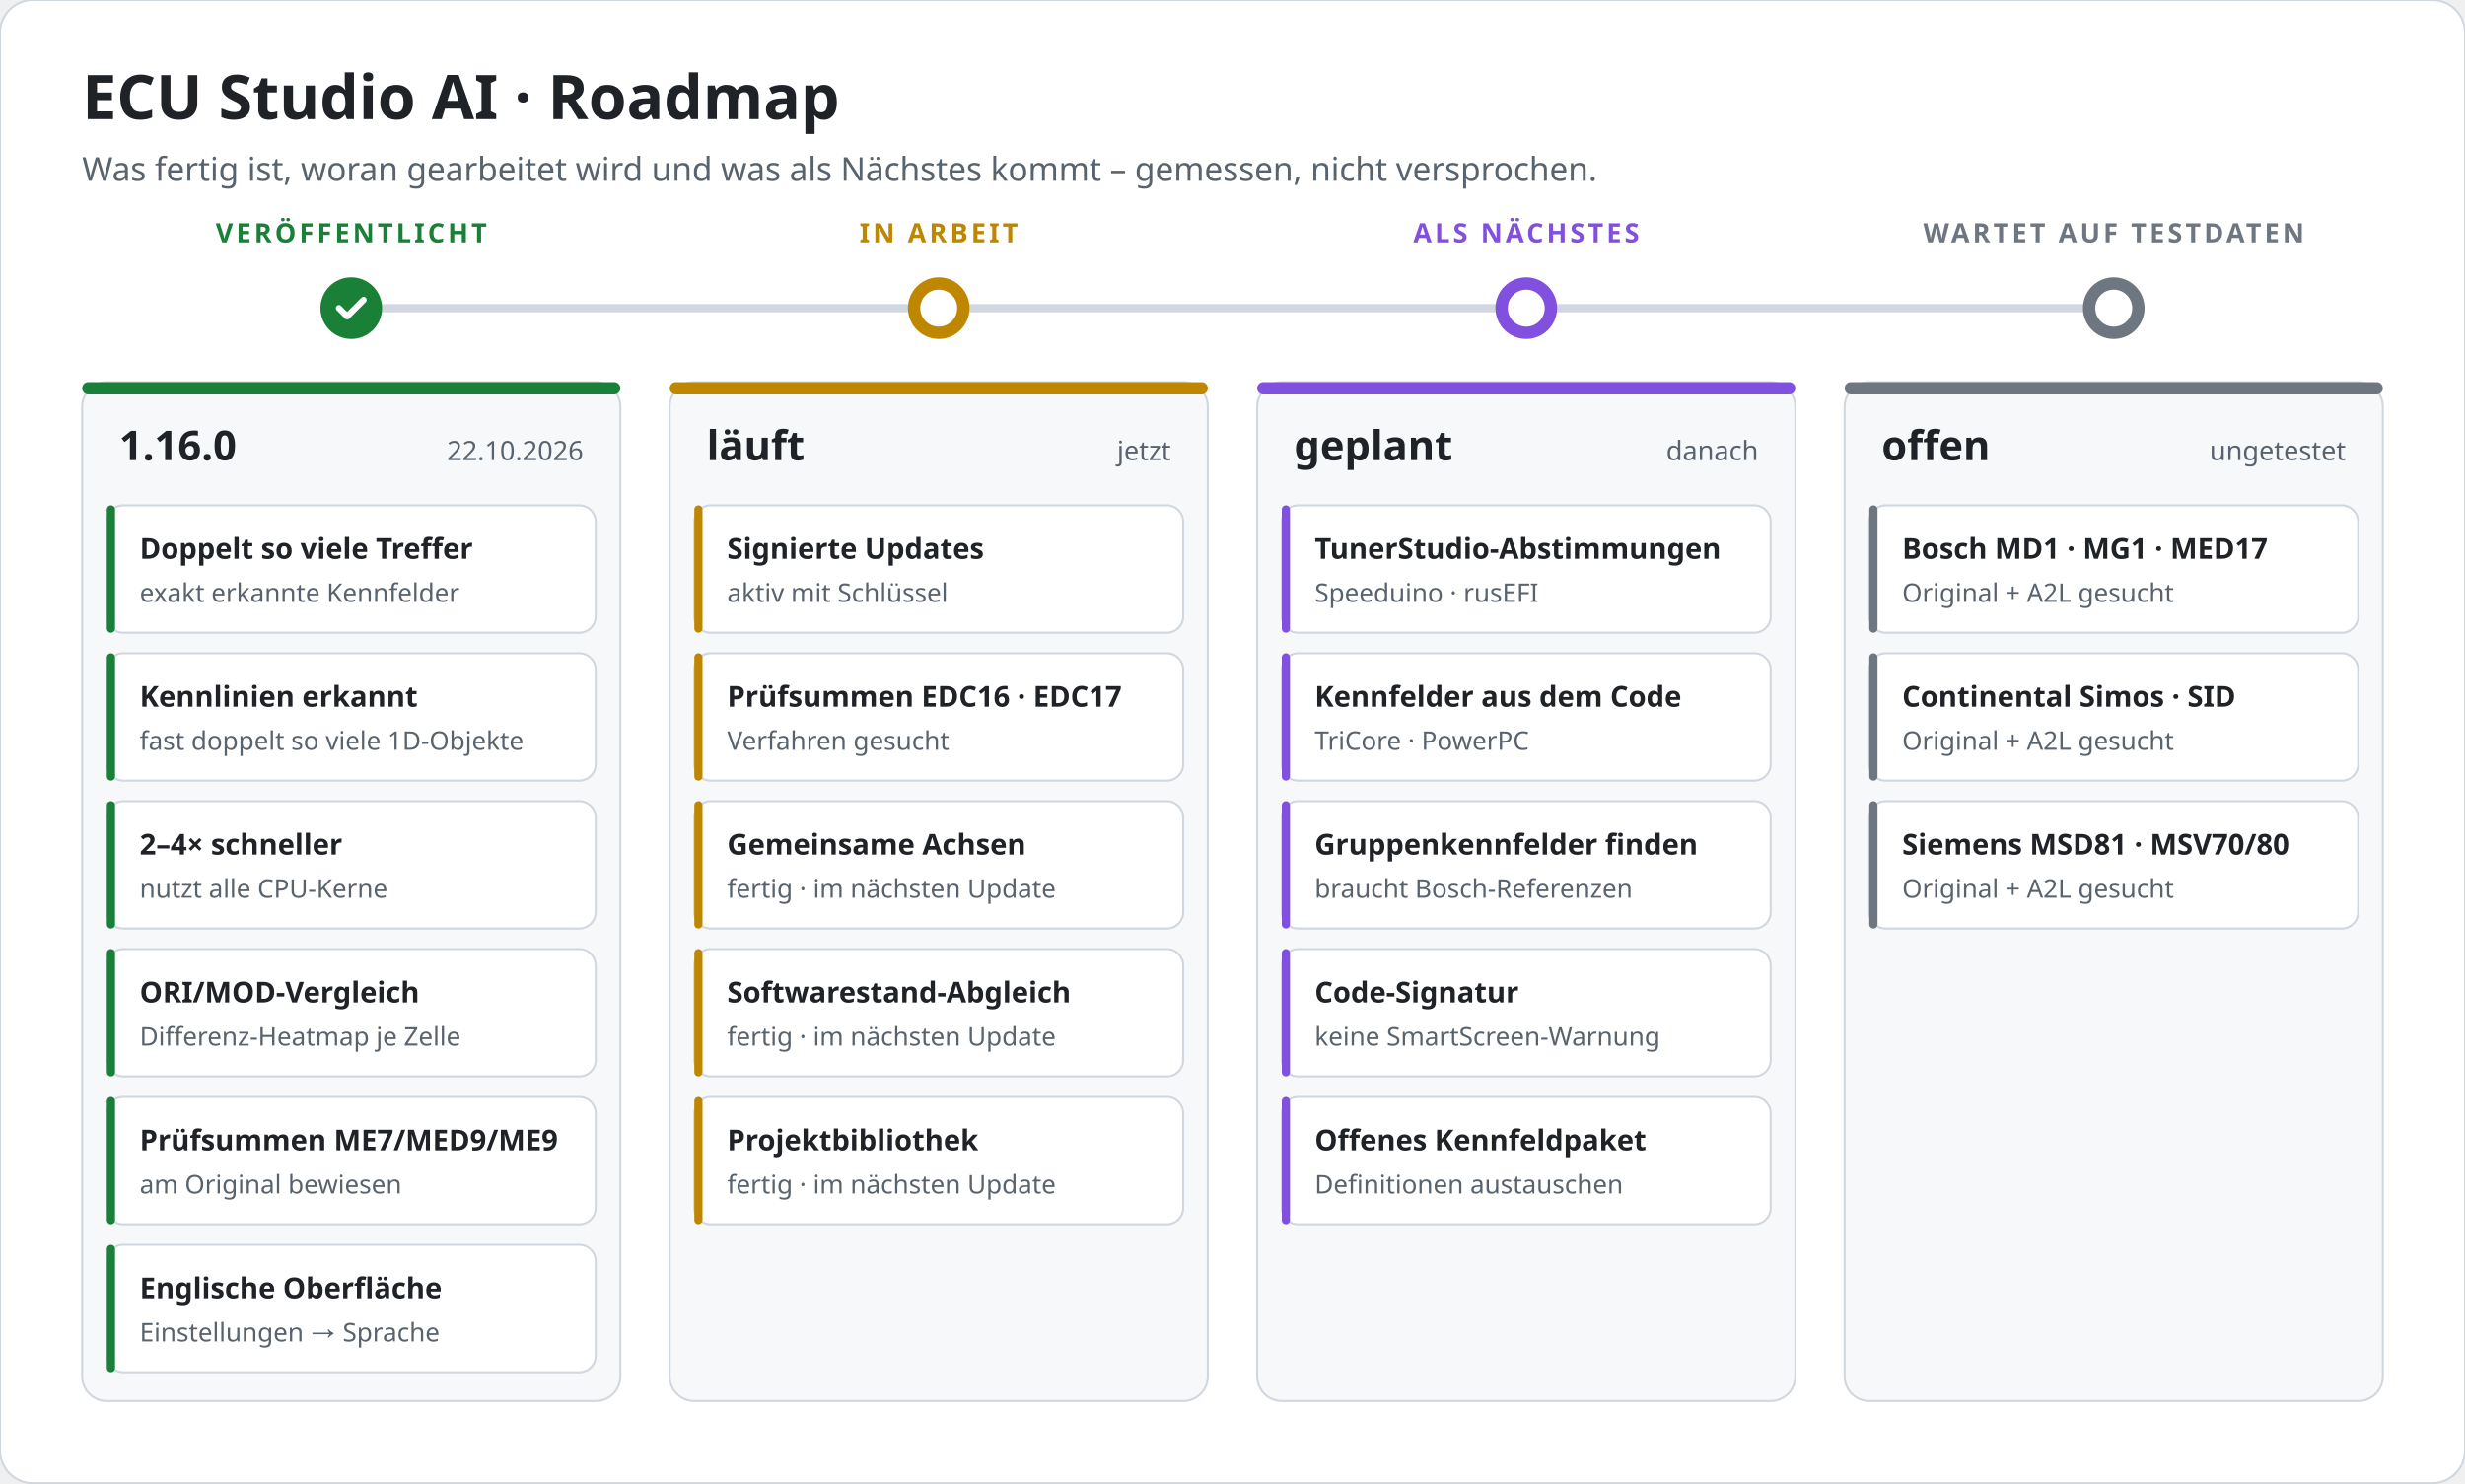
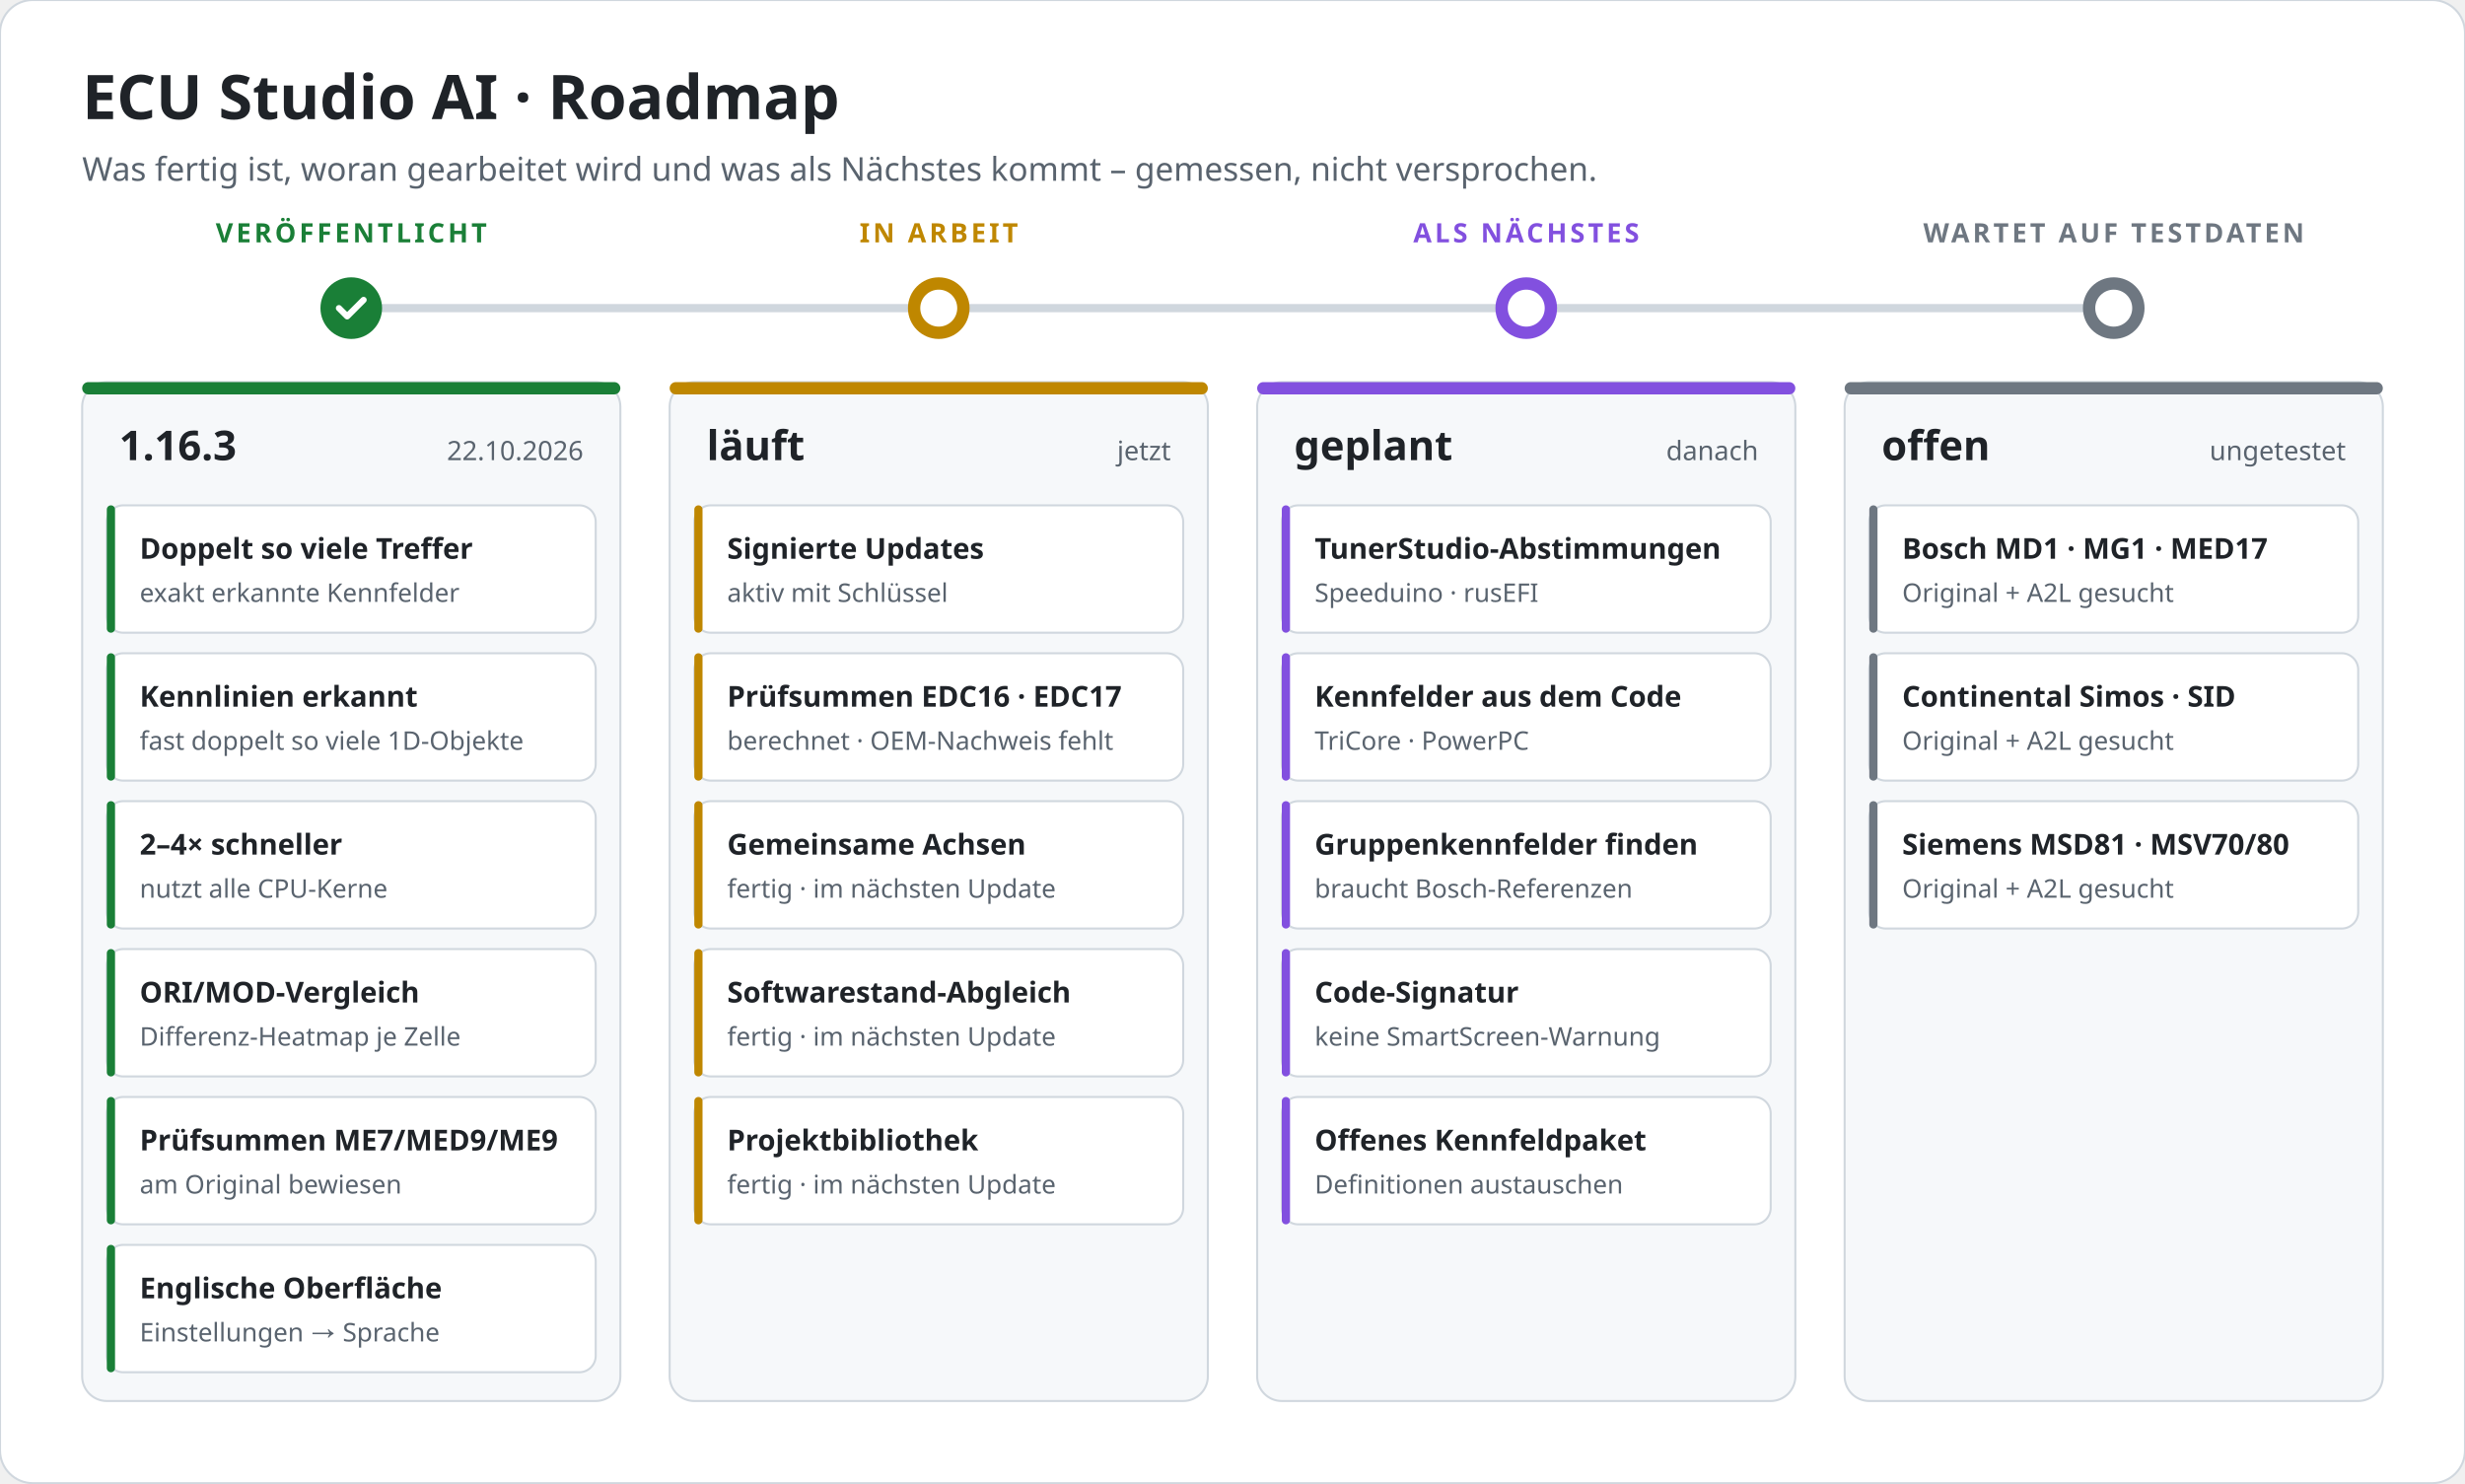
<svg xmlns="http://www.w3.org/2000/svg" width="1200" height="722" viewBox="0 0 1200 722" font-family="-apple-system,BlinkMacSystemFont,'Segoe UI','Noto Sans',Helvetica,Arial,sans-serif">
  <rect width="1200" height="722" rx="16" fill="#ffffff" stroke="#d0d7de" />
  <text x="40" y="58" font-size="30" font-weight="700" fill="#1f2328">ECU Studio AI · Roadmap</text>
  <text x="40" y="88" font-size="16" fill="#59636e">Was fertig ist, woran gearbeitet wird und was als Nächstes kommt – gemessen, nicht versprochen.</text>
  <line x1="171.0" y1="150" x2="1029.0" y2="150" stroke="#d0d7de" stroke-width="4" stroke-linecap="round" />
  <line x1="171.0" y1="150" x2="171.0" y2="150" stroke="#1a7f37" stroke-width="4" stroke-linecap="round" />
  <circle cx="171.0" cy="150" r="15" fill="#1a7f37" />
  <path d="M165.0 150 l4 4 l8 -8" stroke="#ffffff" stroke-width="3" fill="none" stroke-linecap="round" stroke-linejoin="round" />
  <text x="171.0" y="118" text-anchor="middle" font-size="13" font-weight="700" letter-spacing="1.5" fill="#1a7f37">VERÖFFENTLICHT</text>
  <rect x="40" y="186" width="262" height="496" rx="12" fill="#f6f8fa" stroke="#d0d7de" />
  <rect x="40" y="186" width="262" height="6" rx="3" fill="#1a7f37" />
-   <text x="58" y="224" font-size="20" font-weight="700" fill="#1f2328">1.16.0</text>
+   <text x="58" y="224" font-size="20" font-weight="700" fill="#1f2328">1.16.3</text>
  <text x="284" y="224" text-anchor="end" font-size="13" fill="#59636e">22.10.2026</text>
  <rect x="52" y="246" width="238" height="62" rx="8" fill="#ffffff" stroke="#d0d7de" />
  <rect x="52" y="246" width="4" height="62" rx="2" fill="#1a7f37" />
  <text x="68" y="272" font-size="14" font-weight="600" fill="#1f2328">Doppelt so viele Treffer</text>
  <text x="68" y="293" font-size="12.5" fill="#59636e">exakt erkannte Kennfelder</text>
  <rect x="52" y="318" width="238" height="62" rx="8" fill="#ffffff" stroke="#d0d7de" />
  <rect x="52" y="318" width="4" height="62" rx="2" fill="#1a7f37" />
  <text x="68" y="344" font-size="14" font-weight="600" fill="#1f2328">Kennlinien erkannt</text>
  <text x="68" y="365" font-size="12.5" fill="#59636e">fast doppelt so viele 1D-Objekte</text>
  <rect x="52" y="390" width="238" height="62" rx="8" fill="#ffffff" stroke="#d0d7de" />
  <rect x="52" y="390" width="4" height="62" rx="2" fill="#1a7f37" />
  <text x="68" y="416" font-size="14" font-weight="600" fill="#1f2328">2–4× schneller</text>
  <text x="68" y="437" font-size="12.5" fill="#59636e">nutzt alle CPU-Kerne</text>
  <rect x="52" y="462" width="238" height="62" rx="8" fill="#ffffff" stroke="#d0d7de" />
  <rect x="52" y="462" width="4" height="62" rx="2" fill="#1a7f37" />
  <text x="68" y="488" font-size="14" font-weight="600" fill="#1f2328">ORI/MOD-Vergleich</text>
  <text x="68" y="509" font-size="12.5" fill="#59636e">Differenz-Heatmap je Zelle</text>
  <rect x="52" y="534" width="238" height="62" rx="8" fill="#ffffff" stroke="#d0d7de" />
  <rect x="52" y="534" width="4" height="62" rx="2" fill="#1a7f37" />
  <text x="68" y="560" font-size="14" font-weight="600" fill="#1f2328">Prüfsummen ME7/MED9/ME9</text>
  <text x="68" y="581" font-size="12.5" fill="#59636e">am Original bewiesen</text>
  <rect x="52" y="606" width="238" height="62" rx="8" fill="#ffffff" stroke="#d0d7de" />
  <rect x="52" y="606" width="4" height="62" rx="2" fill="#1a7f37" />
  <text x="68" y="632" font-size="14" font-weight="600" fill="#1f2328">Englische Oberfläche</text>
  <text x="68" y="653" font-size="12.5" fill="#59636e">Einstellungen → Sprache</text>
  <circle cx="457.0" cy="150" r="15" fill="#bf8700" />
  <circle cx="457.0" cy="150" r="9" fill="#ffffff" />
  <text x="457.0" y="118" text-anchor="middle" font-size="13" font-weight="700" letter-spacing="1.5" fill="#bf8700">IN ARBEIT</text>
  <rect x="326" y="186" width="262" height="496" rx="12" fill="#f6f8fa" stroke="#d0d7de" />
  <rect x="326" y="186" width="262" height="6" rx="3" fill="#bf8700" />
  <text x="344" y="224" font-size="20" font-weight="700" fill="#1f2328">läuft</text>
  <text x="570" y="224" text-anchor="end" font-size="13" fill="#59636e">jetzt</text>
  <rect x="338" y="246" width="238" height="62" rx="8" fill="#ffffff" stroke="#d0d7de" />
  <rect x="338" y="246" width="4" height="62" rx="2" fill="#bf8700" />
  <text x="354" y="272" font-size="14" font-weight="600" fill="#1f2328">Signierte Updates</text>
  <text x="354" y="293" font-size="12.5" fill="#59636e">aktiv mit Schlüssel</text>
  <rect x="338" y="318" width="238" height="62" rx="8" fill="#ffffff" stroke="#d0d7de" />
  <rect x="338" y="318" width="4" height="62" rx="2" fill="#bf8700" />
  <text x="354" y="344" font-size="14" font-weight="600" fill="#1f2328">Prüfsummen EDC16 · EDC17</text>
-   <text x="354" y="365" font-size="12.5" fill="#59636e">Verfahren gesucht</text>
+   <text x="354" y="365" font-size="12.5" fill="#59636e">berechnet · OEM-Nachweis fehlt</text>
  <rect x="338" y="390" width="238" height="62" rx="8" fill="#ffffff" stroke="#d0d7de" />
  <rect x="338" y="390" width="4" height="62" rx="2" fill="#bf8700" />
  <text x="354" y="416" font-size="14" font-weight="600" fill="#1f2328">Gemeinsame Achsen</text>
  <text x="354" y="437" font-size="12.5" fill="#59636e">fertig · im nächsten Update</text>
  <rect x="338" y="462" width="238" height="62" rx="8" fill="#ffffff" stroke="#d0d7de" />
  <rect x="338" y="462" width="4" height="62" rx="2" fill="#bf8700" />
  <text x="354" y="488" font-size="14" font-weight="600" fill="#1f2328">Softwarestand-Abgleich</text>
  <text x="354" y="509" font-size="12.5" fill="#59636e">fertig · im nächsten Update</text>
  <rect x="338" y="534" width="238" height="62" rx="8" fill="#ffffff" stroke="#d0d7de" />
  <rect x="338" y="534" width="4" height="62" rx="2" fill="#bf8700" />
  <text x="354" y="560" font-size="14" font-weight="600" fill="#1f2328">Projektbibliothek</text>
  <text x="354" y="581" font-size="12.5" fill="#59636e">fertig · im nächsten Update</text>
  <circle cx="743.0" cy="150" r="15" fill="#8250df" />
  <circle cx="743.0" cy="150" r="9" fill="#ffffff" />
  <text x="743.0" y="118" text-anchor="middle" font-size="13" font-weight="700" letter-spacing="1.5" fill="#8250df">ALS NÄCHSTES</text>
  <rect x="612" y="186" width="262" height="496" rx="12" fill="#f6f8fa" stroke="#d0d7de" />
  <rect x="612" y="186" width="262" height="6" rx="3" fill="#8250df" />
  <text x="630" y="224" font-size="20" font-weight="700" fill="#1f2328">geplant</text>
  <text x="856" y="224" text-anchor="end" font-size="13" fill="#59636e">danach</text>
  <rect x="624" y="246" width="238" height="62" rx="8" fill="#ffffff" stroke="#d0d7de" />
  <rect x="624" y="246" width="4" height="62" rx="2" fill="#8250df" />
  <text x="640" y="272" font-size="14" font-weight="600" fill="#1f2328">TunerStudio-Abstimmungen</text>
  <text x="640" y="293" font-size="12.5" fill="#59636e">Speeduino · rusEFI</text>
  <rect x="624" y="318" width="238" height="62" rx="8" fill="#ffffff" stroke="#d0d7de" />
  <rect x="624" y="318" width="4" height="62" rx="2" fill="#8250df" />
  <text x="640" y="344" font-size="14" font-weight="600" fill="#1f2328">Kennfelder aus dem Code</text>
  <text x="640" y="365" font-size="12.5" fill="#59636e">TriCore · PowerPC</text>
  <rect x="624" y="390" width="238" height="62" rx="8" fill="#ffffff" stroke="#d0d7de" />
  <rect x="624" y="390" width="4" height="62" rx="2" fill="#8250df" />
  <text x="640" y="416" font-size="14" font-weight="600" fill="#1f2328">Gruppenkennfelder finden</text>
  <text x="640" y="437" font-size="12.5" fill="#59636e">braucht Bosch-Referenzen</text>
  <rect x="624" y="462" width="238" height="62" rx="8" fill="#ffffff" stroke="#d0d7de" />
  <rect x="624" y="462" width="4" height="62" rx="2" fill="#8250df" />
  <text x="640" y="488" font-size="14" font-weight="600" fill="#1f2328">Code-Signatur</text>
  <text x="640" y="509" font-size="12.5" fill="#59636e">keine SmartScreen-Warnung</text>
  <rect x="624" y="534" width="238" height="62" rx="8" fill="#ffffff" stroke="#d0d7de" />
  <rect x="624" y="534" width="4" height="62" rx="2" fill="#8250df" />
  <text x="640" y="560" font-size="14" font-weight="600" fill="#1f2328">Offenes Kennfeldpaket</text>
  <text x="640" y="581" font-size="12.5" fill="#59636e">Definitionen austauschen</text>
  <circle cx="1029.0" cy="150" r="15" fill="#6e7781" />
  <circle cx="1029.0" cy="150" r="9" fill="#ffffff" />
  <text x="1029.0" y="118" text-anchor="middle" font-size="13" font-weight="700" letter-spacing="1.5" fill="#6e7781">WARTET AUF TESTDATEN</text>
  <rect x="898" y="186" width="262" height="496" rx="12" fill="#f6f8fa" stroke="#d0d7de" />
  <rect x="898" y="186" width="262" height="6" rx="3" fill="#6e7781" />
  <text x="916" y="224" font-size="20" font-weight="700" fill="#1f2328">offen</text>
  <text x="1142" y="224" text-anchor="end" font-size="13" fill="#59636e">ungetestet</text>
  <rect x="910" y="246" width="238" height="62" rx="8" fill="#ffffff" stroke="#d0d7de" />
  <rect x="910" y="246" width="4" height="62" rx="2" fill="#6e7781" />
  <text x="926" y="272" font-size="14" font-weight="600" fill="#1f2328">Bosch MD1 · MG1 · MED17</text>
  <text x="926" y="293" font-size="12.5" fill="#59636e">Original + A2L gesucht</text>
  <rect x="910" y="318" width="238" height="62" rx="8" fill="#ffffff" stroke="#d0d7de" />
  <rect x="910" y="318" width="4" height="62" rx="2" fill="#6e7781" />
  <text x="926" y="344" font-size="14" font-weight="600" fill="#1f2328">Continental Simos · SID</text>
  <text x="926" y="365" font-size="12.5" fill="#59636e">Original + A2L gesucht</text>
  <rect x="910" y="390" width="238" height="62" rx="8" fill="#ffffff" stroke="#d0d7de" />
  <rect x="910" y="390" width="4" height="62" rx="2" fill="#6e7781" />
  <text x="926" y="416" font-size="14" font-weight="600" fill="#1f2328">Siemens MSD81 · MSV70/80</text>
  <text x="926" y="437" font-size="12.5" fill="#59636e">Original + A2L gesucht</text>
</svg>
